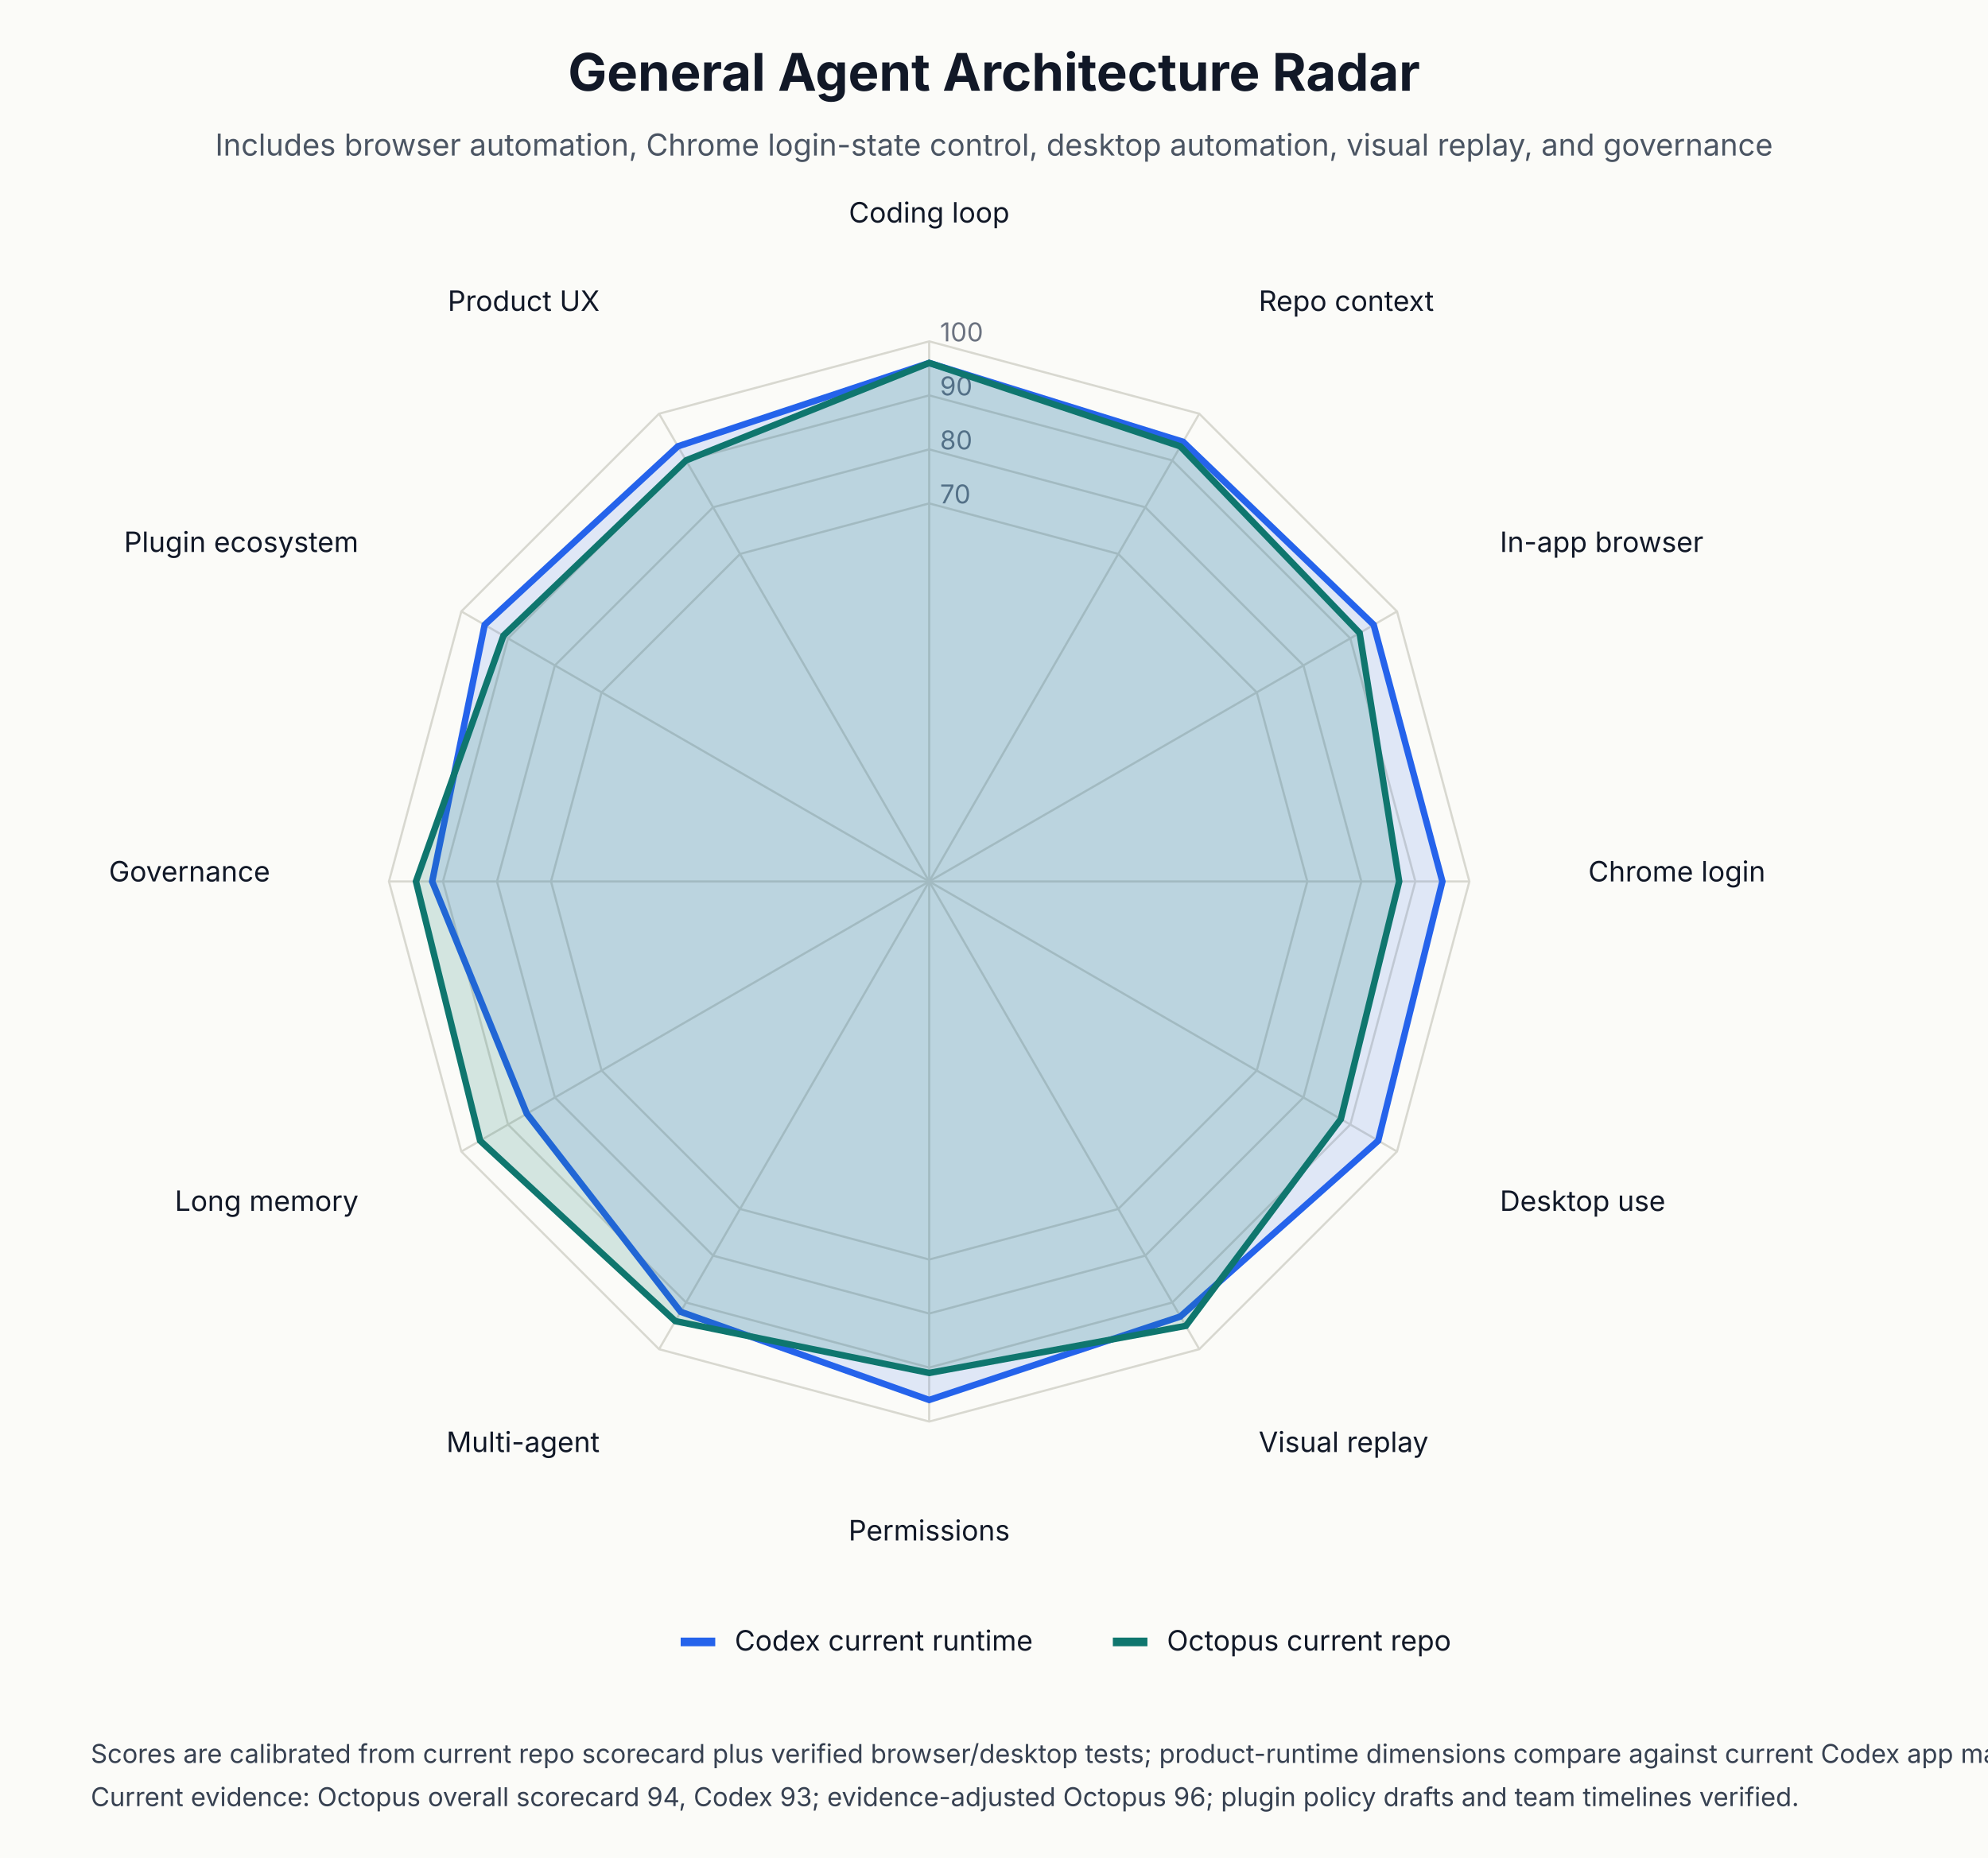
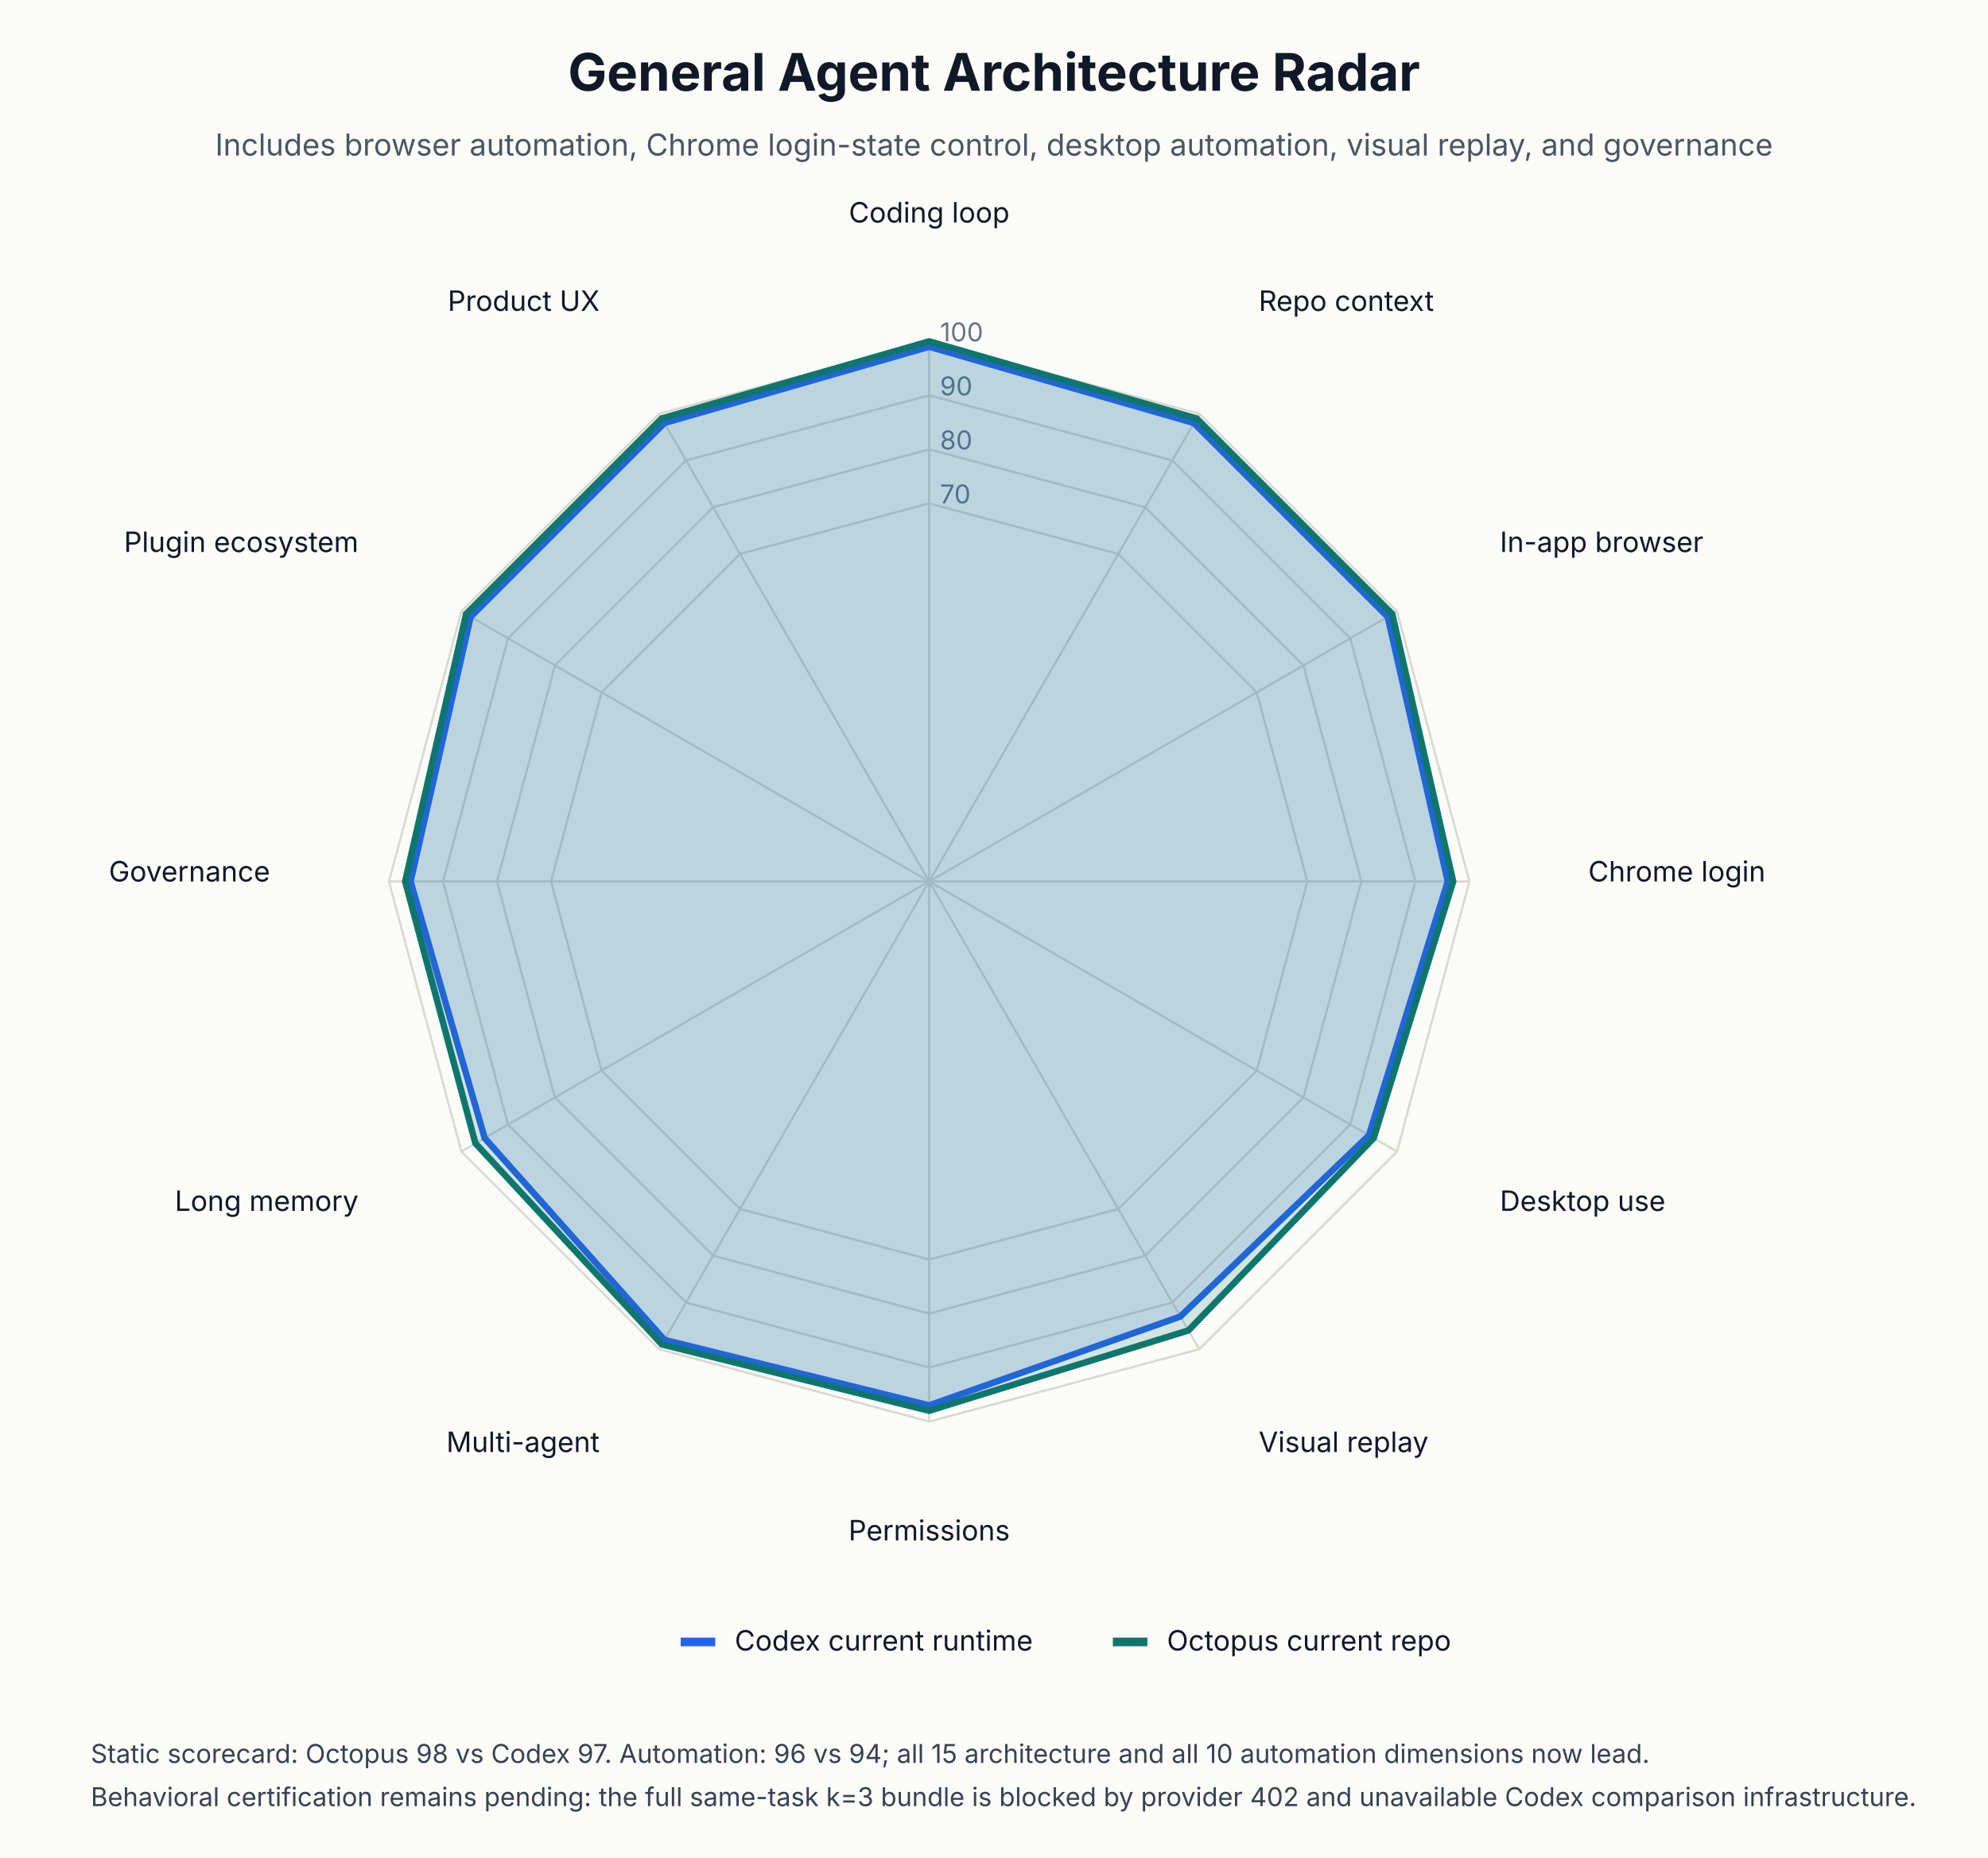
<svg xmlns="http://www.w3.org/2000/svg" width="920" height="860" viewBox="0 0 920 860" role="img" aria-labelledby="title desc">
  <rect width="920" height="860" fill="#fbfbf8" />
  <text x="460" y="42" text-anchor="middle" font-family="Inter, Arial, sans-serif" font-size="24" font-weight="700" fill="#111827">General Agent Architecture Radar</text>
  <text x="460" y="72" text-anchor="middle" font-family="Inter, Arial, sans-serif" font-size="14" fill="#4b5563">Includes browser automation, Chrome login-state control, desktop automation, visual replay, and governance</text>
  <g transform="translate(70 48)">
    <g fill="none" stroke="#d8d8d0" stroke-width="1">
      <polygon points="360.0,185.0 447.5,208.4 511.6,272.5 535.0,360.0 511.6,447.5 447.5,511.6 360.0,535.0 272.5,511.6 208.4,447.5 185.0,360.0 208.4,272.5 272.5,208.4" />
      <polygon points="360.0,160.0 460.0,186.8 533.2,260.0 560.0,360.0 533.2,460.0 460.0,533.2 360.0,560.0 260.0,533.2 186.8,460.0 160.0,360.0 186.8,260.0 260.0,186.8" />
      <polygon points="360.0,135.0 472.5,165.1 554.9,247.5 585.0,360.0 554.9,472.5 472.5,554.9 360.0,585.0 247.5,554.9 165.1,472.5 135.0,360.0 165.1,247.5 247.5,165.1" />
      <polygon points="360.0,110.0 485.0,143.5 576.5,235.0 610.0,360.0 576.5,485.0 485.0,576.5 360.0,610.0 235.0,576.5 143.5,485.0 110.0,360.0 143.5,235.0 235.0,143.5" />
    </g>
    <g stroke="#d8d8d0" stroke-width="1">
      <line x1="360" y1="360" x2="360.0" y2="110.0" />
      <line x1="360" y1="360" x2="485.0" y2="143.5" />
      <line x1="360" y1="360" x2="576.5" y2="235.0" />
      <line x1="360" y1="360" x2="610.0" y2="360.0" />
      <line x1="360" y1="360" x2="576.5" y2="485.0" />
      <line x1="360" y1="360" x2="485.0" y2="576.5" />
      <line x1="360" y1="360" x2="360.0" y2="610.0" />
      <line x1="360" y1="360" x2="235.0" y2="576.5" />
      <line x1="360" y1="360" x2="143.5" y2="485.0" />
      <line x1="360" y1="360" x2="110.0" y2="360.0" />
      <line x1="360" y1="360" x2="143.5" y2="235.0" />
      <line x1="360" y1="360" x2="235.0" y2="143.5" />
    </g>
    <g font-family="Inter, Arial, sans-serif" font-size="12" fill="#6b7280">
      <text x="365" y="185">70</text>
      <text x="365" y="160">80</text>
      <text x="365" y="135">90</text>
      <text x="365" y="110">100</text>
    </g>
-     <polygon points="360.0,120.0 477.5,156.5 565.7,241.2 597.5,360.0 567.8,480.0 476.2,561.4 360.0,600.0 245.0,559.2 173.8,467.5 130.0,360.0 154.3,241.2 243.7,158.6" fill="#2563eb" fill-opacity="0.13" stroke="#2563eb" stroke-width="3" />
-     <polygon points="360.0,120.0 476.2,158.6 559.2,245.0 577.5,360.0 550.5,470.0 478.8,565.7 360.0,587.5 242.5,563.5 152.2,480.0 122.5,360.0 163.0,246.2 247.5,165.1" fill="#0f766e" fill-opacity="0.17" stroke="#0f766e" stroke-width="3" />
+     <polygon points="360.0,112.5 482.5,147.8 572.2,237.5 600.0,360.0 563.5,477.5 476.2,561.4 360.0,602.5 237.5,572.2 154.3,478.8 120.0,360.0 147.8,237.5 237.5,147.8" fill="#2563eb" fill-opacity="0.13" stroke="#2563eb" stroke-width="3" />
+     <polygon points="360.0,110.0 483.8,145.7 574.3,236.2 602.5,360.0 565.7,478.8 480.0,567.8 360.0,605.0 236.3,574.3 150.0,481.2 117.5,360.0 145.7,236.2 236.2,145.7" fill="#0f766e" fill-opacity="0.17" stroke="#0f766e" stroke-width="3" />
    <g font-family="Inter, Arial, sans-serif" font-size="13" fill="#111827">
      <text x="360.0" y="55.0" text-anchor="middle">Coding loop</text>
      <text x="512.5" y="95.9" text-anchor="start">Repo context</text>
      <text x="624.1" y="207.5" text-anchor="start">In-app browser</text>
      <text x="665.0" y="360.0" text-anchor="start">Chrome login</text>
      <text x="624.1" y="512.5" text-anchor="start">Desktop use</text>
      <text x="512.5" y="624.1" text-anchor="start">Visual replay</text>
      <text x="360.0" y="665.0" text-anchor="middle">Permissions</text>
      <text x="207.5" y="624.1" text-anchor="end">Multi-agent</text>
      <text x="95.9" y="512.5" text-anchor="end">Long memory</text>
      <text x="55.0" y="360.0" text-anchor="end">Governance</text>
      <text x="95.9" y="207.5" text-anchor="end">Plugin ecosystem</text>
      <text x="207.5" y="95.9" text-anchor="end">Product UX</text>
    </g>
    <g font-family="Inter, Arial, sans-serif" font-size="13">
      <rect x="245" y="710" width="16" height="4" fill="#2563eb" />
      <text x="270" y="716" fill="#111827">Codex current runtime</text>
      <rect x="445" y="710" width="16" height="4" fill="#0f766e" />
      <text x="470" y="716" fill="#111827">Octopus current repo</text>
    </g>
  </g>
  <g font-family="Inter, Arial, sans-serif" font-size="12" fill="#374151">
-     <text x="42" y="816">Scores are calibrated from current repo scorecard plus verified browser/desktop tests; product-runtime dimensions compare against current Codex app manual behavior.</text>
-     <text x="42" y="836">Current evidence: Octopus overall scorecard 94, Codex 93; evidence-adjusted Octopus 96; plugin policy drafts and team timelines verified.</text>
+     <text x="42" y="816">Static scorecard: Octopus 98 vs Codex 97. Automation: 96 vs 94; all 15 architecture and all 10 automation dimensions now lead.</text>
+     <text x="42" y="836">Behavioral certification remains pending: the full same-task k=3 bundle is blocked by provider 402 and unavailable Codex comparison infrastructure.</text>
  </g>
</svg>
